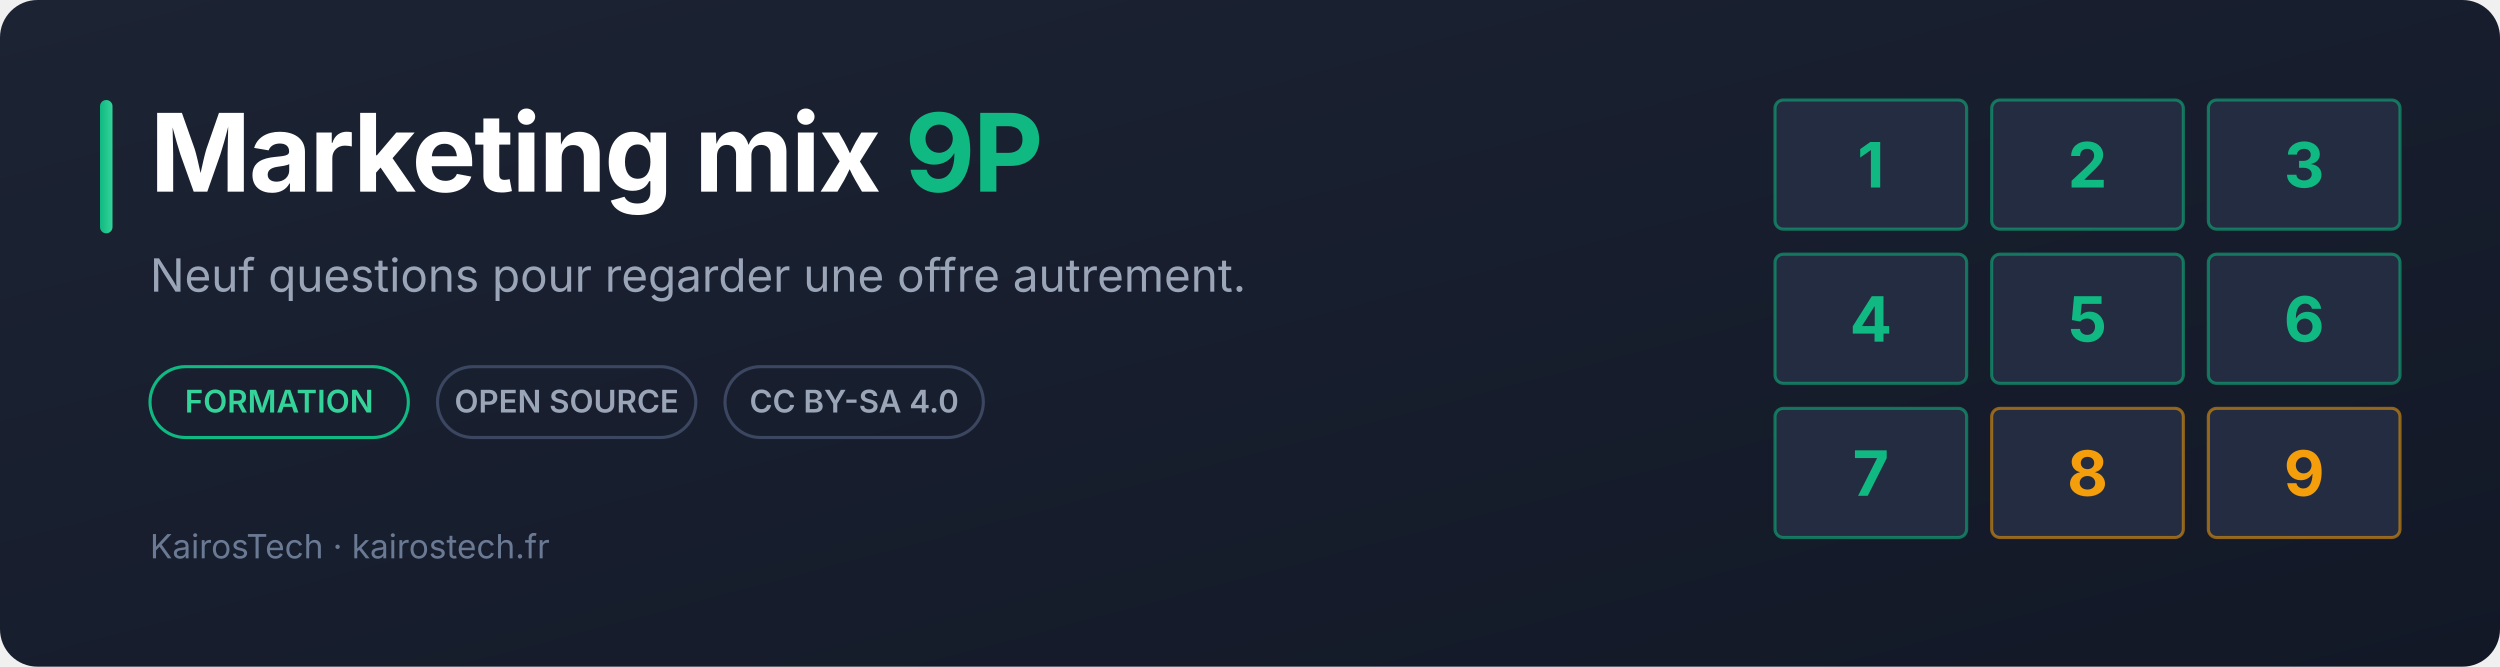
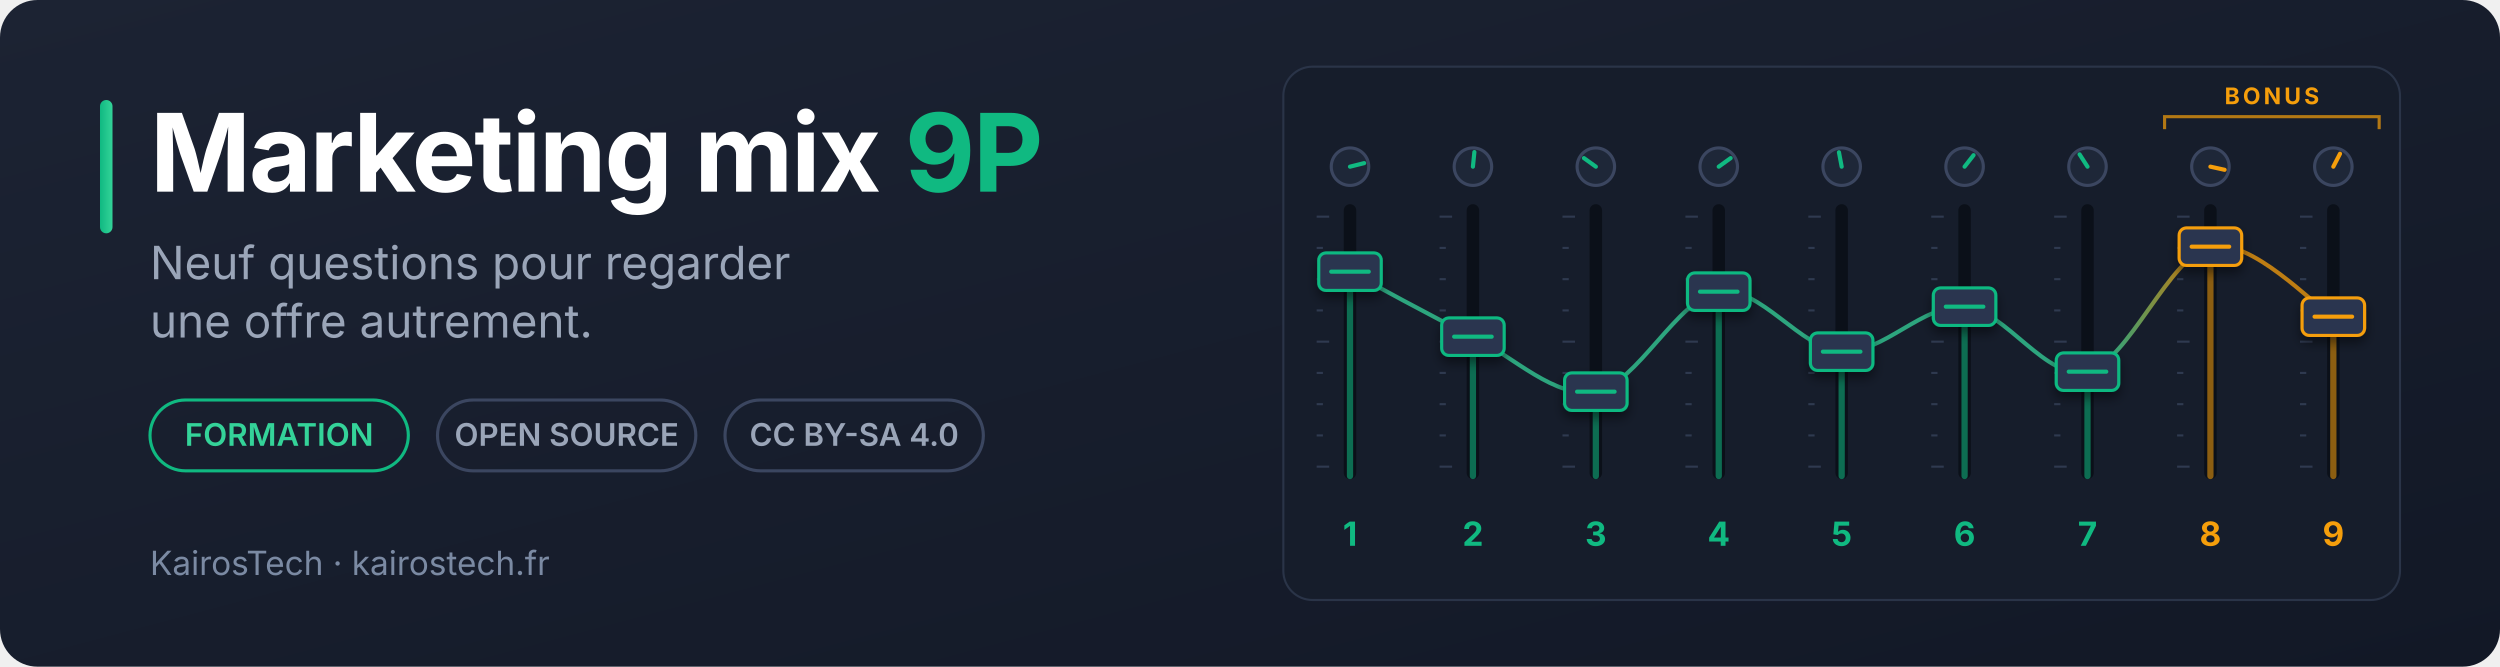
<svg xmlns="http://www.w3.org/2000/svg" viewBox="0 0 1200 320" role="img" aria-labelledby="t d">
  <defs>
    <linearGradient id="bg" x1="0" y1="0" x2="1" y2="1">
      <stop offset="0" stop-color="#1C2333" />
      <stop offset="1" stop-color="#121826" />
    </linearGradient>
    <linearGradient id="acc" x1="0" y1="0" x2="1" y2="0">
      <stop offset="0" stop-color="#10B981" />
      <stop offset="1" stop-color="#34D399" />
    </linearGradient>
+     <linearGradient id="mix" gradientUnits="userSpaceOnUse" x1="1012" y1="0" x2="1051" y2="0">
+       <stop offset="0" stop-color="#34D399" />
+       <stop offset="1" stop-color="#F59E0B" />
+     </linearGradient>
+     <filter id="sh" x="-30%" y="-40%" width="160%" height="200%">
+       <feDropShadow dx="0" dy="3" stdDeviation="2.5" flood-color="#000" flood-opacity=".45" />
+     </filter>
  </defs>
  <rect width="1200" height="320" rx="18" fill="url(#bg)" />
  <rect x="48" y="48" width="6" height="64" rx="3" fill="url(#acc)" />
  <g font-family="Inter, 'Segoe UI', Helvetica, Arial, sans-serif">
    <text x="72" y="92" font-size="52" font-weight="700" fill="#FFFFFF" letter-spacing="-1">Marketing mix <tspan fill="#10B981">9P</tspan>
    </text>
-     <text x="72" y="140" font-size="22" fill="#9AA5B8">Neuf questions pour regarder une offre autrement.</text>
+     <text x="72" y="134" font-size="22" fill="#9AA5B8">Neuf questions pour regarder</text>
+     <text x="72" y="162" font-size="22" fill="#9AA5B8">une offre autrement.</text>
    <g font-size="15" font-weight="600">
-       <rect x="72" y="176" width="124" height="34" rx="17" fill="none" stroke="#10B981" stroke-width="1.5" />
-       <text x="134" y="198" text-anchor="middle" fill="#34D399">FORMATION</text>
-       <rect x="210" y="176" width="124" height="34" rx="17" fill="none" stroke="#3B4660" stroke-width="1.5" />
-       <text x="272" y="198" text-anchor="middle" fill="#9AA5B8">OPEN SOURCE</text>
-       <rect x="348" y="176" width="124" height="34" rx="17" fill="none" stroke="#3B4660" stroke-width="1.5" />
-       <text x="410" y="198" text-anchor="middle" fill="#9AA5B8">CC BY-SA 4.0</text>
-     </g>
-     <text x="72" y="268" font-size="16" fill="#6B7A94">KairosTech · kairostech.fr</text>
-     <g>
-       <rect x="852" y="48" width="92" height="62" rx="4" fill="#232C40" stroke="#10B981" stroke-opacity=".55" stroke-width="1.5" />
-       <text x="898" y="90" text-anchor="middle" font-size="30" font-weight="700" fill="#10B981">1</text>
-       <rect x="956" y="48" width="92" height="62" rx="4" fill="#232C40" stroke="#10B981" stroke-opacity=".55" stroke-width="1.5" />
-       <text x="1002" y="90" text-anchor="middle" font-size="30" font-weight="700" fill="#10B981">2</text>
-       <rect x="1060" y="48" width="92" height="62" rx="4" fill="#232C40" stroke="#10B981" stroke-opacity=".55" stroke-width="1.5" />
-       <text x="1106" y="90" text-anchor="middle" font-size="30" font-weight="700" fill="#10B981">3</text>
-       <rect x="852" y="122" width="92" height="62" rx="4" fill="#232C40" stroke="#10B981" stroke-opacity=".55" stroke-width="1.5" />
-       <text x="898" y="164" text-anchor="middle" font-size="30" font-weight="700" fill="#10B981">4</text>
-       <rect x="956" y="122" width="92" height="62" rx="4" fill="#232C40" stroke="#10B981" stroke-opacity=".55" stroke-width="1.5" />
-       <text x="1002" y="164" text-anchor="middle" font-size="30" font-weight="700" fill="#10B981">5</text>
-       <rect x="1060" y="122" width="92" height="62" rx="4" fill="#232C40" stroke="#10B981" stroke-opacity=".55" stroke-width="1.5" />
-       <text x="1106" y="164" text-anchor="middle" font-size="30" font-weight="700" fill="#10B981">6</text>
-       <rect x="852" y="196" width="92" height="62" rx="4" fill="#232C40" stroke="#10B981" stroke-opacity=".55" stroke-width="1.5" />
-       <text x="898" y="238" text-anchor="middle" font-size="30" font-weight="700" fill="#10B981">7</text>
-       <rect x="956" y="196" width="92" height="62" rx="4" fill="#232C40" stroke="#F59E0B" stroke-opacity=".55" stroke-width="1.5" />
-       <text x="1002" y="238" text-anchor="middle" font-size="30" font-weight="700" fill="#F59E0B">8</text>
-       <rect x="1060" y="196" width="92" height="62" rx="4" fill="#232C40" stroke="#F59E0B" stroke-opacity=".55" stroke-width="1.5" />
-       <text x="1106" y="238" text-anchor="middle" font-size="30" font-weight="700" fill="#F59E0B">9</text>
-     </g>
+       <rect x="72" y="192" width="124" height="34" rx="17" fill="none" stroke="#10B981" stroke-width="1.5" />
+       <text x="134" y="214" text-anchor="middle" fill="#34D399">FORMATION</text>
+       <rect x="210" y="192" width="124" height="34" rx="17" fill="none" stroke="#3B4660" stroke-width="1.5" />
+       <text x="272" y="214" text-anchor="middle" fill="#9AA5B8">OPEN SOURCE</text>
+       <rect x="348" y="192" width="124" height="34" rx="17" fill="none" stroke="#3B4660" stroke-width="1.5" />
+       <text x="410" y="214" text-anchor="middle" fill="#9AA5B8">CC BY-SA 4.0</text>
+     </g>
+     <text x="72" y="276" font-size="16" fill="#7B8AA3">KairosTech · kairostech.fr</text>
+     <rect x="616" y="32" width="536" height="256" rx="14" fill="#161D2B" stroke="#2A3448" stroke-width="1" />
+     <path d="M1039 62 V56 H1142 V62" fill="none" stroke="#F59E0B" stroke-opacity=".7" stroke-width="1.5" />
+     <text x="1090.5" y="50" text-anchor="middle" font-size="11" font-weight="700" letter-spacing="1.5" fill="#F59E0B">BONUS</text>
+     <circle cx="648" cy="80" r="9" fill="#1E2738" stroke="#3B4660" stroke-width="1.5" />
+     <line x1="648" y1="80" x2="654.8" y2="78.3" stroke="#10B981" stroke-width="2" stroke-linecap="round" />
+     <line x1="632" y1="104.0" x2="638" y2="104.0" stroke="#2F3A50" stroke-width="1" />
+     <line x1="632" y1="119.0" x2="635" y2="119.0" stroke="#2F3A50" stroke-width="1" />
+     <line x1="632" y1="134.0" x2="635" y2="134.0" stroke="#2F3A50" stroke-width="1" />
+     <line x1="632" y1="149.0" x2="635" y2="149.0" stroke="#2F3A50" stroke-width="1" />
+     <line x1="632" y1="164.0" x2="638" y2="164.0" stroke="#2F3A50" stroke-width="1" />
+     <line x1="632" y1="179.0" x2="635" y2="179.0" stroke="#2F3A50" stroke-width="1" />
+     <line x1="632" y1="194.0" x2="635" y2="194.0" stroke="#2F3A50" stroke-width="1" />
+     <line x1="632" y1="209.0" x2="635" y2="209.0" stroke="#2F3A50" stroke-width="1" />
+     <line x1="632" y1="224.0" x2="638" y2="224.0" stroke="#2F3A50" stroke-width="1" />
+     <rect x="645" y="98" width="6" height="132" rx="3" fill="#0B1019" />
+     <rect x="646.5" y="130.4" width="3" height="99.6" rx="1.5" fill="#10B981" fill-opacity=".55" />
+     <circle cx="707" cy="80" r="9" fill="#1E2738" stroke="#3B4660" stroke-width="1.5" />
+     <line x1="707" y1="80" x2="707.7" y2="73.0" stroke="#10B981" stroke-width="2" stroke-linecap="round" />
+     <line x1="691" y1="104.0" x2="697" y2="104.0" stroke="#2F3A50" stroke-width="1" />
+     <line x1="691" y1="119.0" x2="694" y2="119.0" stroke="#2F3A50" stroke-width="1" />
+     <line x1="691" y1="134.0" x2="694" y2="134.0" stroke="#2F3A50" stroke-width="1" />
+     <line x1="691" y1="149.0" x2="694" y2="149.0" stroke="#2F3A50" stroke-width="1" />
+     <line x1="691" y1="164.0" x2="697" y2="164.0" stroke="#2F3A50" stroke-width="1" />
+     <line x1="691" y1="179.0" x2="694" y2="179.0" stroke="#2F3A50" stroke-width="1" />
+     <line x1="691" y1="194.0" x2="694" y2="194.0" stroke="#2F3A50" stroke-width="1" />
+     <line x1="691" y1="209.0" x2="694" y2="209.0" stroke="#2F3A50" stroke-width="1" />
+     <line x1="691" y1="224.0" x2="697" y2="224.0" stroke="#2F3A50" stroke-width="1" />
+     <rect x="704" y="98" width="6" height="132" rx="3" fill="#0B1019" />
+     <rect x="705.5" y="161.6" width="3" height="68.4" rx="1.5" fill="#10B981" fill-opacity=".55" />
+     <circle cx="766" cy="80" r="9" fill="#1E2738" stroke="#3B4660" stroke-width="1.5" />
+     <line x1="766" y1="80" x2="760.3" y2="75.9" stroke="#10B981" stroke-width="2" stroke-linecap="round" />
+     <line x1="750" y1="104.0" x2="756" y2="104.0" stroke="#2F3A50" stroke-width="1" />
+     <line x1="750" y1="119.0" x2="753" y2="119.0" stroke="#2F3A50" stroke-width="1" />
+     <line x1="750" y1="134.0" x2="753" y2="134.0" stroke="#2F3A50" stroke-width="1" />
+     <line x1="750" y1="149.0" x2="753" y2="149.0" stroke="#2F3A50" stroke-width="1" />
+     <line x1="750" y1="164.0" x2="756" y2="164.0" stroke="#2F3A50" stroke-width="1" />
+     <line x1="750" y1="179.0" x2="753" y2="179.0" stroke="#2F3A50" stroke-width="1" />
+     <line x1="750" y1="194.0" x2="753" y2="194.0" stroke="#2F3A50" stroke-width="1" />
+     <line x1="750" y1="209.0" x2="753" y2="209.0" stroke="#2F3A50" stroke-width="1" />
+     <line x1="750" y1="224.0" x2="756" y2="224.0" stroke="#2F3A50" stroke-width="1" />
+     <rect x="763" y="98" width="6" height="132" rx="3" fill="#0B1019" />
+     <rect x="764.5" y="188.0" width="3" height="42.0" rx="1.5" fill="#10B981" fill-opacity=".55" />
+     <circle cx="825" cy="80" r="9" fill="#1E2738" stroke="#3B4660" stroke-width="1.5" />
+     <line x1="825" y1="80" x2="830.7" y2="75.9" stroke="#10B981" stroke-width="2" stroke-linecap="round" />
+     <line x1="809" y1="104.0" x2="815" y2="104.0" stroke="#2F3A50" stroke-width="1" />
+     <line x1="809" y1="119.0" x2="812" y2="119.0" stroke="#2F3A50" stroke-width="1" />
+     <line x1="809" y1="134.0" x2="812" y2="134.0" stroke="#2F3A50" stroke-width="1" />
+     <line x1="809" y1="149.0" x2="812" y2="149.0" stroke="#2F3A50" stroke-width="1" />
+     <line x1="809" y1="164.0" x2="815" y2="164.0" stroke="#2F3A50" stroke-width="1" />
+     <line x1="809" y1="179.0" x2="812" y2="179.0" stroke="#2F3A50" stroke-width="1" />
+     <line x1="809" y1="194.0" x2="812" y2="194.0" stroke="#2F3A50" stroke-width="1" />
+     <line x1="809" y1="209.0" x2="812" y2="209.0" stroke="#2F3A50" stroke-width="1" />
+     <line x1="809" y1="224.0" x2="815" y2="224.0" stroke="#2F3A50" stroke-width="1" />
+     <rect x="822" y="98" width="6" height="132" rx="3" fill="#0B1019" />
+     <rect x="823.5" y="140.0" width="3" height="90.0" rx="1.5" fill="#10B981" fill-opacity=".55" />
+     <circle cx="884" cy="80" r="9" fill="#1E2738" stroke="#3B4660" stroke-width="1.5" />
+     <line x1="884" y1="80" x2="882.7" y2="73.1" stroke="#10B981" stroke-width="2" stroke-linecap="round" />
+     <line x1="868" y1="104.0" x2="874" y2="104.0" stroke="#2F3A50" stroke-width="1" />
+     <line x1="868" y1="119.0" x2="871" y2="119.0" stroke="#2F3A50" stroke-width="1" />
+     <line x1="868" y1="134.0" x2="871" y2="134.0" stroke="#2F3A50" stroke-width="1" />
+     <line x1="868" y1="149.0" x2="871" y2="149.0" stroke="#2F3A50" stroke-width="1" />
+     <line x1="868" y1="164.0" x2="874" y2="164.0" stroke="#2F3A50" stroke-width="1" />
+     <line x1="868" y1="179.0" x2="871" y2="179.0" stroke="#2F3A50" stroke-width="1" />
+     <line x1="868" y1="194.0" x2="871" y2="194.0" stroke="#2F3A50" stroke-width="1" />
+     <line x1="868" y1="209.0" x2="871" y2="209.0" stroke="#2F3A50" stroke-width="1" />
+     <line x1="868" y1="224.0" x2="874" y2="224.0" stroke="#2F3A50" stroke-width="1" />
+     <rect x="881" y="98" width="6" height="132" rx="3" fill="#0B1019" />
+     <rect x="882.5" y="168.8" width="3" height="61.2" rx="1.5" fill="#10B981" fill-opacity=".55" />
+     <circle cx="943" cy="80" r="9" fill="#1E2738" stroke="#3B4660" stroke-width="1.5" />
+     <line x1="943" y1="80" x2="947.3" y2="74.5" stroke="#10B981" stroke-width="2" stroke-linecap="round" />
+     <line x1="927" y1="104.0" x2="933" y2="104.0" stroke="#2F3A50" stroke-width="1" />
+     <line x1="927" y1="119.0" x2="930" y2="119.0" stroke="#2F3A50" stroke-width="1" />
+     <line x1="927" y1="134.0" x2="930" y2="134.0" stroke="#2F3A50" stroke-width="1" />
+     <line x1="927" y1="149.0" x2="930" y2="149.0" stroke="#2F3A50" stroke-width="1" />
+     <line x1="927" y1="164.0" x2="933" y2="164.0" stroke="#2F3A50" stroke-width="1" />
+     <line x1="927" y1="179.0" x2="930" y2="179.0" stroke="#2F3A50" stroke-width="1" />
+     <line x1="927" y1="194.0" x2="930" y2="194.0" stroke="#2F3A50" stroke-width="1" />
+     <line x1="927" y1="209.0" x2="930" y2="209.0" stroke="#2F3A50" stroke-width="1" />
+     <line x1="927" y1="224.0" x2="933" y2="224.0" stroke="#2F3A50" stroke-width="1" />
+     <rect x="940" y="98" width="6" height="132" rx="3" fill="#0B1019" />
+     <rect x="941.5" y="147.2" width="3" height="82.8" rx="1.5" fill="#10B981" fill-opacity=".55" />
+     <circle cx="1002" cy="80" r="9" fill="#1E2738" stroke="#3B4660" stroke-width="1.5" />
+     <line x1="1002" y1="80" x2="998.2" y2="74.1" stroke="#10B981" stroke-width="2" stroke-linecap="round" />
+     <line x1="986" y1="104.0" x2="992" y2="104.0" stroke="#2F3A50" stroke-width="1" />
+     <line x1="986" y1="119.0" x2="989" y2="119.0" stroke="#2F3A50" stroke-width="1" />
+     <line x1="986" y1="134.0" x2="989" y2="134.0" stroke="#2F3A50" stroke-width="1" />
+     <line x1="986" y1="149.0" x2="989" y2="149.0" stroke="#2F3A50" stroke-width="1" />
+     <line x1="986" y1="164.0" x2="992" y2="164.0" stroke="#2F3A50" stroke-width="1" />
+     <line x1="986" y1="179.0" x2="989" y2="179.0" stroke="#2F3A50" stroke-width="1" />
+     <line x1="986" y1="194.0" x2="989" y2="194.0" stroke="#2F3A50" stroke-width="1" />
+     <line x1="986" y1="209.0" x2="989" y2="209.0" stroke="#2F3A50" stroke-width="1" />
+     <line x1="986" y1="224.0" x2="992" y2="224.0" stroke="#2F3A50" stroke-width="1" />
+     <rect x="999" y="98" width="6" height="132" rx="3" fill="#0B1019" />
+     <rect x="1000.5" y="178.4" width="3" height="51.6" rx="1.5" fill="#10B981" fill-opacity=".55" />
+     <circle cx="1061" cy="80" r="9" fill="#1E2738" stroke="#3B4660" stroke-width="1.5" />
+     <line x1="1061" y1="80" x2="1067.8" y2="81.5" stroke="#F59E0B" stroke-width="2" stroke-linecap="round" />
+     <line x1="1045" y1="104.0" x2="1051" y2="104.0" stroke="#2F3A50" stroke-width="1" />
+     <line x1="1045" y1="119.0" x2="1048" y2="119.0" stroke="#2F3A50" stroke-width="1" />
+     <line x1="1045" y1="134.0" x2="1048" y2="134.0" stroke="#2F3A50" stroke-width="1" />
+     <line x1="1045" y1="149.0" x2="1048" y2="149.0" stroke="#2F3A50" stroke-width="1" />
+     <line x1="1045" y1="164.0" x2="1051" y2="164.0" stroke="#2F3A50" stroke-width="1" />
+     <line x1="1045" y1="179.0" x2="1048" y2="179.0" stroke="#2F3A50" stroke-width="1" />
+     <line x1="1045" y1="194.0" x2="1048" y2="194.0" stroke="#2F3A50" stroke-width="1" />
+     <line x1="1045" y1="209.0" x2="1048" y2="209.0" stroke="#2F3A50" stroke-width="1" />
+     <line x1="1045" y1="224.0" x2="1051" y2="224.0" stroke="#2F3A50" stroke-width="1" />
+     <rect x="1058" y="98" width="6" height="132" rx="3" fill="#0B1019" />
+     <rect x="1059.5" y="118.4" width="3" height="111.6" rx="1.5" fill="#F59E0B" fill-opacity=".55" />
+     <circle cx="1120" cy="80" r="9" fill="#1E2738" stroke="#3B4660" stroke-width="1.5" />
+     <line x1="1120" y1="80" x2="1123.2" y2="73.8" stroke="#F59E0B" stroke-width="2" stroke-linecap="round" />
+     <line x1="1104" y1="104.0" x2="1110" y2="104.0" stroke="#2F3A50" stroke-width="1" />
+     <line x1="1104" y1="119.0" x2="1107" y2="119.0" stroke="#2F3A50" stroke-width="1" />
+     <line x1="1104" y1="134.0" x2="1107" y2="134.0" stroke="#2F3A50" stroke-width="1" />
+     <line x1="1104" y1="149.0" x2="1107" y2="149.0" stroke="#2F3A50" stroke-width="1" />
+     <line x1="1104" y1="164.0" x2="1110" y2="164.0" stroke="#2F3A50" stroke-width="1" />
+     <line x1="1104" y1="179.0" x2="1107" y2="179.0" stroke="#2F3A50" stroke-width="1" />
+     <line x1="1104" y1="194.0" x2="1107" y2="194.0" stroke="#2F3A50" stroke-width="1" />
+     <line x1="1104" y1="209.0" x2="1107" y2="209.0" stroke="#2F3A50" stroke-width="1" />
+     <line x1="1104" y1="224.0" x2="1110" y2="224.0" stroke="#2F3A50" stroke-width="1" />
+     <rect x="1117" y="98" width="6" height="132" rx="3" fill="#0B1019" />
+     <rect x="1118.5" y="152.0" width="3" height="78.0" rx="1.5" fill="#F59E0B" fill-opacity=".55" />
+     <path d="M648 130.4 C657.8 135.6 687.3 152.0 707 161.6 C726.7 171.2 746.3 191.6 766 188.0 C785.7 184.4 805.3 143.2 825 140.0 C844.7 136.8 864.3 167.6 884 168.8 C903.7 170.0 923.3 145.6 943 147.2 C962.7 148.8 982.3 183.2 1002 178.4 C1021.7 173.6 1041.3 122.8 1061 118.4 C1080.7 114.0 1110.2 146.4 1120 152.0" fill="none" stroke="url(#mix)" stroke-width="2" stroke-opacity=".75" stroke-linecap="round" />
+     <g filter="url(#sh)">
+       <rect x="633" y="121.4" width="30" height="18" rx="3.5" fill="#2A3550" stroke="#10B981" stroke-width="1.5" />
+     </g>
+     <line x1="639" y1="130.4" x2="657" y2="130.4" stroke="#10B981" stroke-width="2" stroke-linecap="round" />
+     <text x="648" y="262" text-anchor="middle" font-size="16" font-weight="700" fill="#10B981">1</text>
+     <g filter="url(#sh)">
+       <rect x="692" y="152.6" width="30" height="18" rx="3.5" fill="#2A3550" stroke="#10B981" stroke-width="1.5" />
+     </g>
+     <line x1="698" y1="161.6" x2="716" y2="161.6" stroke="#10B981" stroke-width="2" stroke-linecap="round" />
+     <text x="707" y="262" text-anchor="middle" font-size="16" font-weight="700" fill="#10B981">2</text>
+     <g filter="url(#sh)">
+       <rect x="751" y="179.0" width="30" height="18" rx="3.5" fill="#2A3550" stroke="#10B981" stroke-width="1.5" />
+     </g>
+     <line x1="757" y1="188.0" x2="775" y2="188.0" stroke="#10B981" stroke-width="2" stroke-linecap="round" />
+     <text x="766" y="262" text-anchor="middle" font-size="16" font-weight="700" fill="#10B981">3</text>
+     <g filter="url(#sh)">
+       <rect x="810" y="131.0" width="30" height="18" rx="3.5" fill="#2A3550" stroke="#10B981" stroke-width="1.5" />
+     </g>
+     <line x1="816" y1="140.0" x2="834" y2="140.0" stroke="#10B981" stroke-width="2" stroke-linecap="round" />
+     <text x="825" y="262" text-anchor="middle" font-size="16" font-weight="700" fill="#10B981">4</text>
+     <g filter="url(#sh)">
+       <rect x="869" y="159.8" width="30" height="18" rx="3.5" fill="#2A3550" stroke="#10B981" stroke-width="1.5" />
+     </g>
+     <line x1="875" y1="168.8" x2="893" y2="168.8" stroke="#10B981" stroke-width="2" stroke-linecap="round" />
+     <text x="884" y="262" text-anchor="middle" font-size="16" font-weight="700" fill="#10B981">5</text>
+     <g filter="url(#sh)">
+       <rect x="928" y="138.2" width="30" height="18" rx="3.5" fill="#2A3550" stroke="#10B981" stroke-width="1.5" />
+     </g>
+     <line x1="934" y1="147.2" x2="952" y2="147.2" stroke="#10B981" stroke-width="2" stroke-linecap="round" />
+     <text x="943" y="262" text-anchor="middle" font-size="16" font-weight="700" fill="#10B981">6</text>
+     <g filter="url(#sh)">
+       <rect x="987" y="169.4" width="30" height="18" rx="3.5" fill="#2A3550" stroke="#10B981" stroke-width="1.5" />
+     </g>
+     <line x1="993" y1="178.4" x2="1011" y2="178.4" stroke="#10B981" stroke-width="2" stroke-linecap="round" />
+     <text x="1002" y="262" text-anchor="middle" font-size="16" font-weight="700" fill="#10B981">7</text>
+     <g filter="url(#sh)">
+       <rect x="1046" y="109.4" width="30" height="18" rx="3.5" fill="#2A3550" stroke="#F59E0B" stroke-width="1.5" />
+     </g>
+     <line x1="1052" y1="118.4" x2="1070" y2="118.4" stroke="#F59E0B" stroke-width="2" stroke-linecap="round" />
+     <text x="1061" y="262" text-anchor="middle" font-size="16" font-weight="700" fill="#F59E0B">8</text>
+     <g filter="url(#sh)">
+       <rect x="1105" y="143.0" width="30" height="18" rx="3.5" fill="#2A3550" stroke="#F59E0B" stroke-width="1.5" />
+     </g>
+     <line x1="1111" y1="152.0" x2="1129" y2="152.0" stroke="#F59E0B" stroke-width="2" stroke-linecap="round" />
+     <text x="1120" y="262" text-anchor="middle" font-size="16" font-weight="700" fill="#F59E0B">9</text>
  </g>
</svg>
